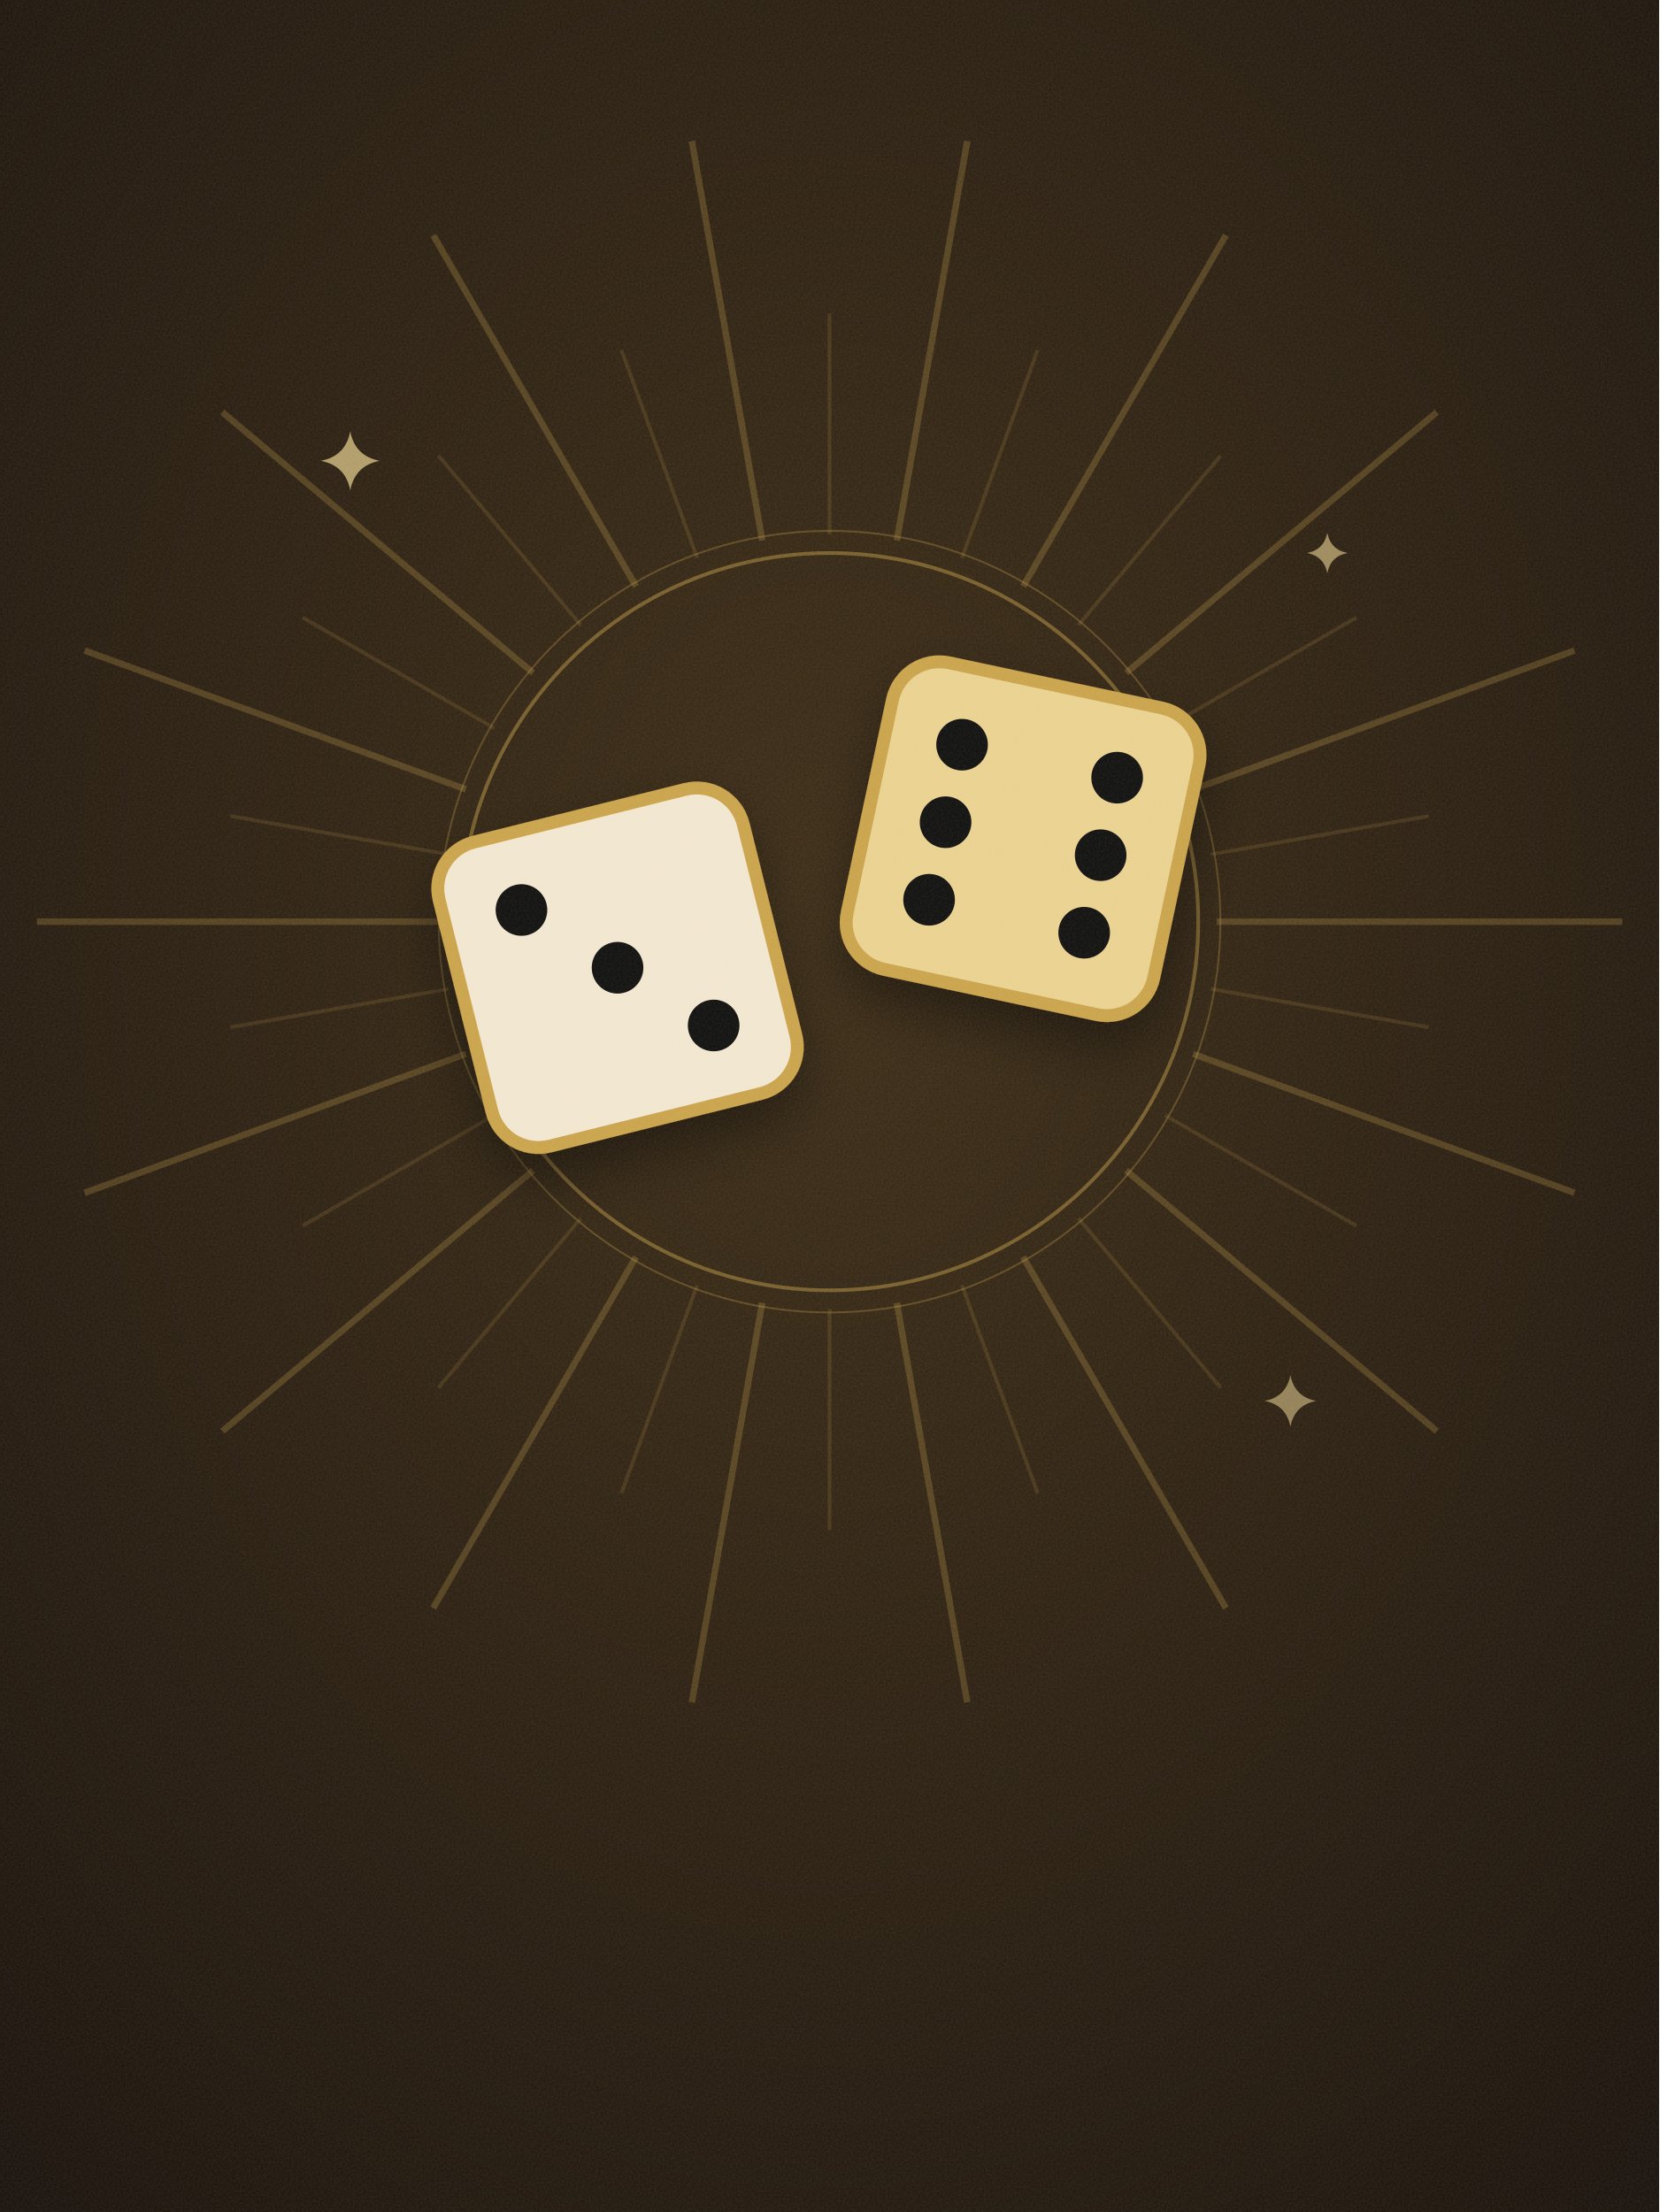
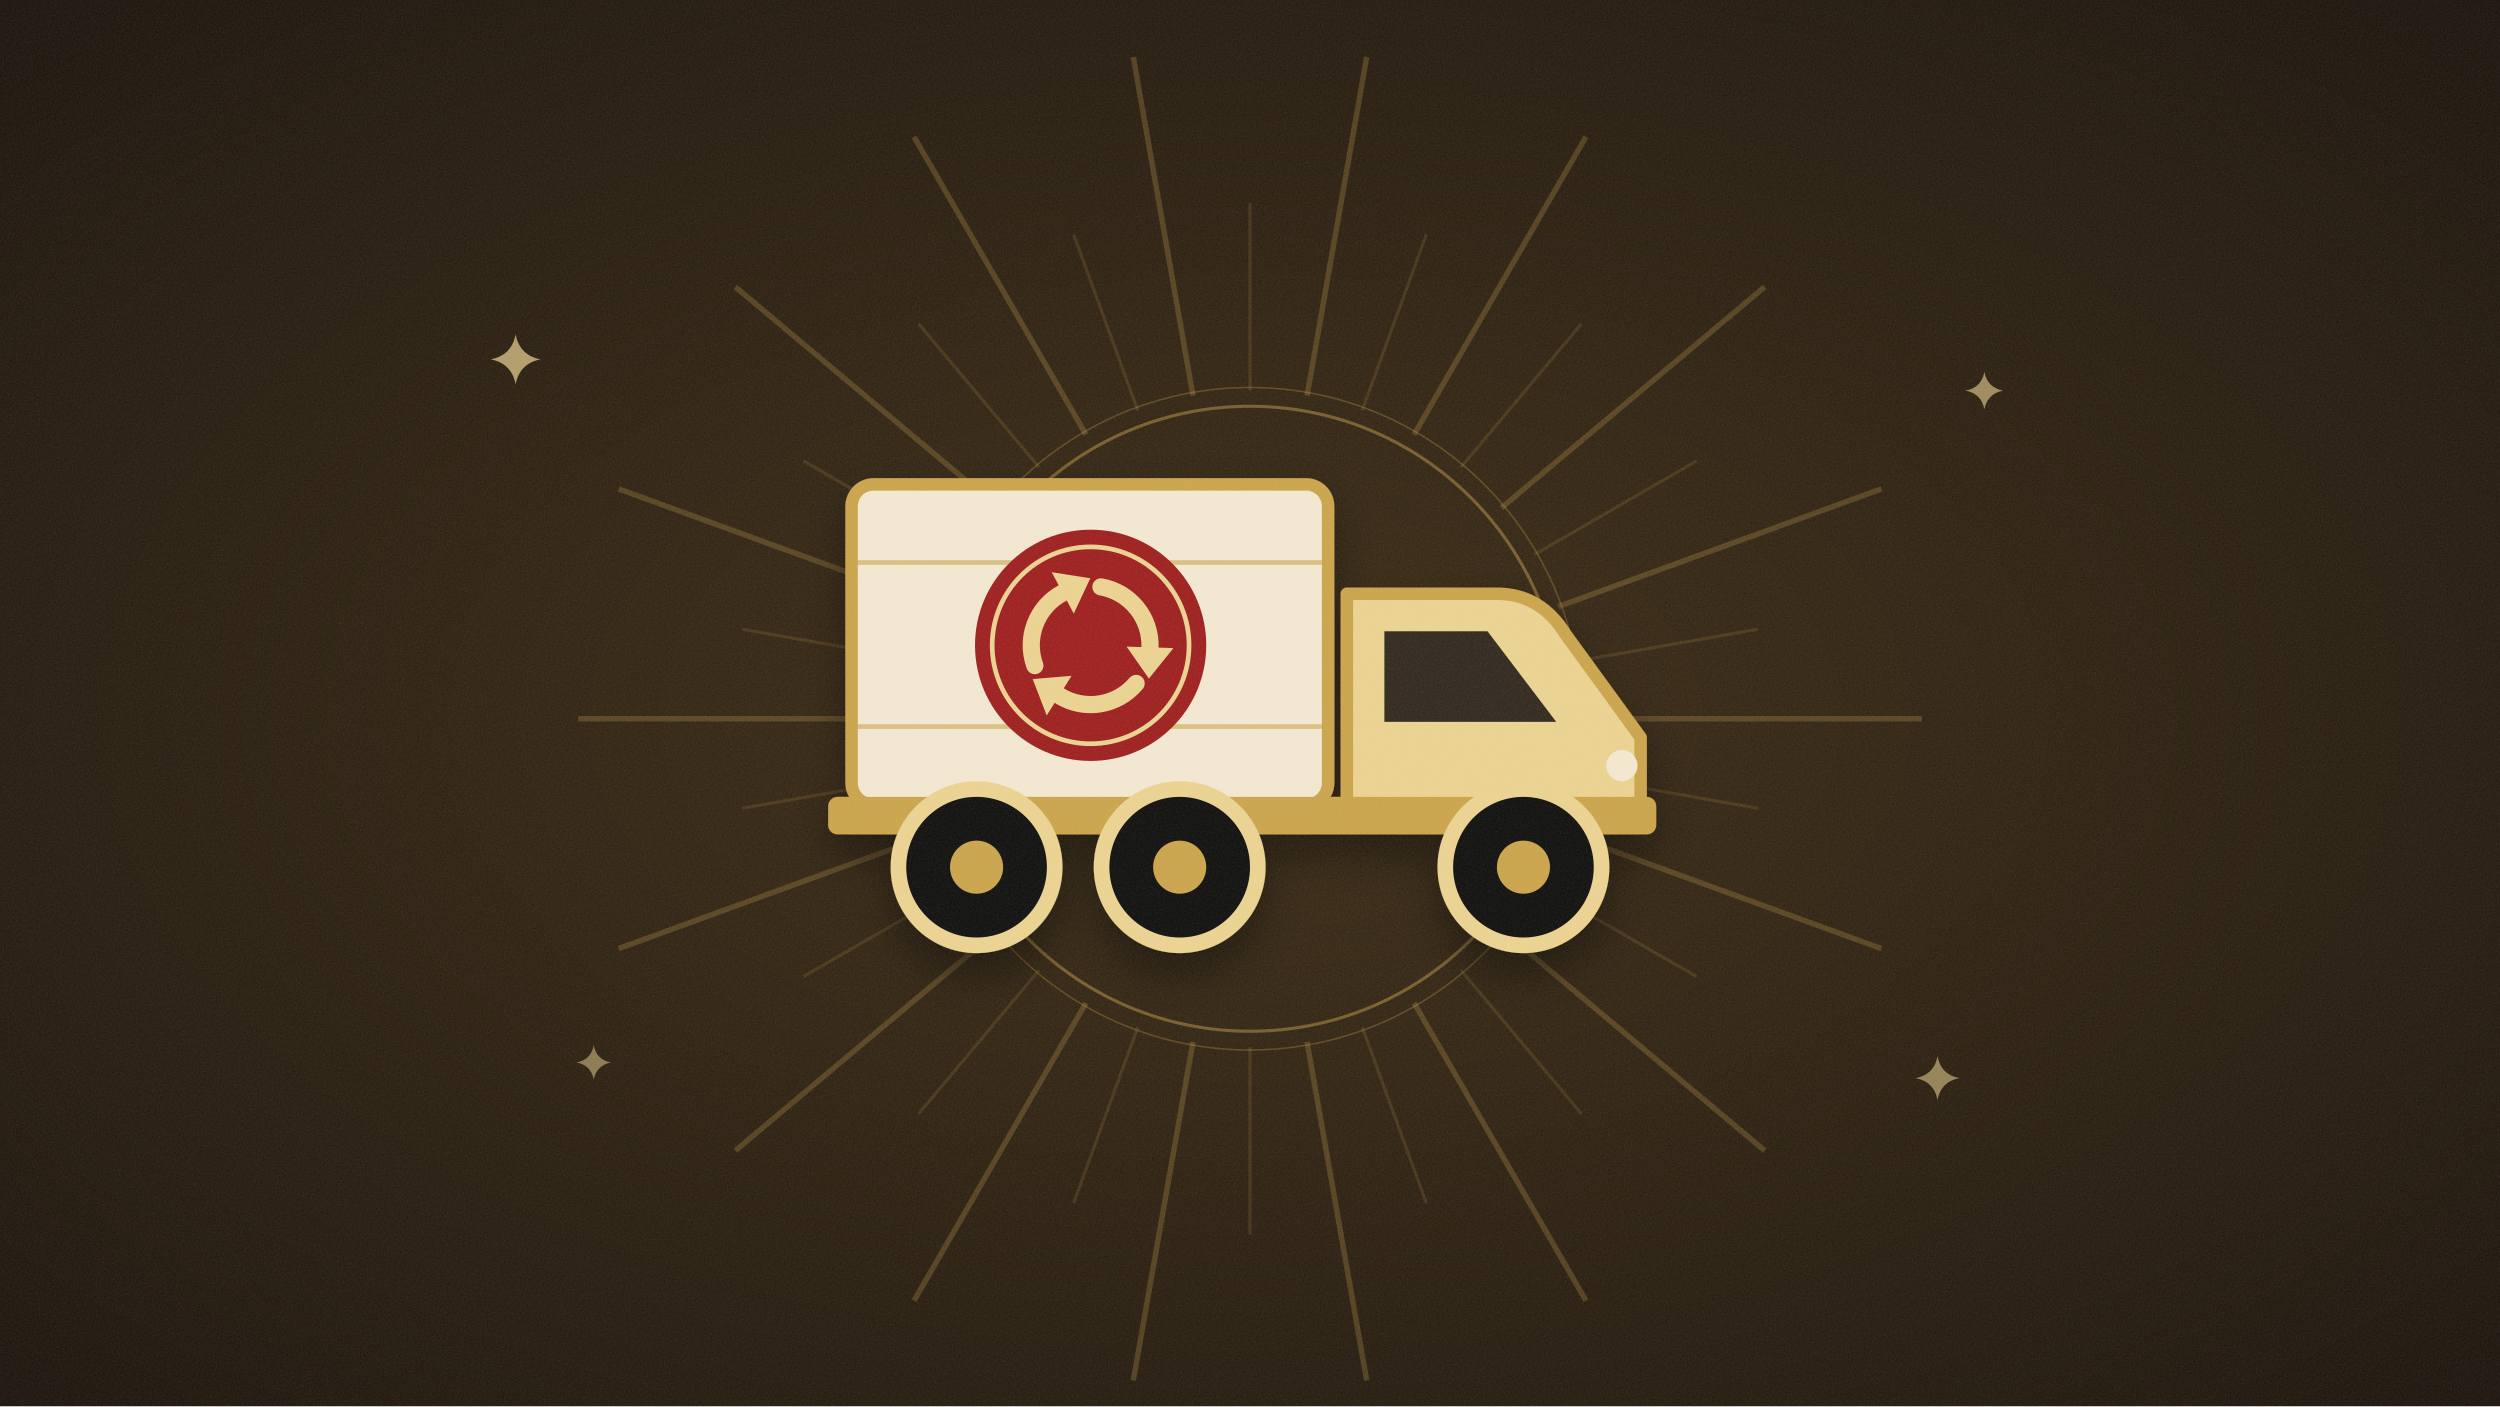
- <svg xmlns="http://www.w3.org/2000/svg" viewBox="0 0 900 1200" width="900" height="1200">
+ <svg xmlns="http://www.w3.org/2000/svg" viewBox="0 0 1600 900" width="1600" height="900">
  <defs>
-     <radialGradient id="g" cx=".5" cy="0.42" r=".8">
+     <radialGradient id="g" cx=".5" cy="0.51" r=".8">
      <stop offset="0" stop-color="#3a2a14" />
      <stop offset="1" stop-color="#140d08" />
    </radialGradient>
    <filter id="shadow" x="-20%" y="-20%" width="140%" height="140%">
      <feDropShadow dx="0" dy="14" stdDeviation="14" flood-color="#000" flood-opacity=".45" />
    </filter>
    <filter id="n">
      <feTurbulence type="fractalNoise" baseFrequency=".9" numOctaves="3" stitchTiles="stitch" />
      <feColorMatrix values="0 0 0 0 1 0 0 0 0 .9 0 0 0 0 .75 0 0 0 .1 0" />
    </filter>
  </defs>
-   <rect width="900" height="1200" fill="url(#g)" />
-   <g transform="translate(0 0)">
+   <rect width="1600" height="900" fill="url(#g)" />
+   <g transform="translate(350 -40)">
    <line x1="660.0" y1="500.0" x2="880.0" y2="500.0" stroke="#c9a24a" stroke-width="3.5" opacity="0.26" />
    <line x1="656.8" y1="536.5" x2="775.0" y2="557.3" stroke="#c9a24a" stroke-width="2" opacity="0.16" />
    <line x1="647.3" y1="571.8" x2="854.1" y2="647.1" stroke="#c9a24a" stroke-width="3.5" opacity="0.26" />
    <line x1="631.9" y1="605.0" x2="735.8" y2="665.0" stroke="#c9a24a" stroke-width="2" opacity="0.16" />
    <line x1="610.9" y1="635.0" x2="779.4" y2="776.4" stroke="#c9a24a" stroke-width="3.5" opacity="0.26" />
    <line x1="585.0" y1="660.9" x2="662.1" y2="752.8" stroke="#c9a24a" stroke-width="2" opacity="0.16" />
    <line x1="555.0" y1="681.9" x2="665.0" y2="872.4" stroke="#c9a24a" stroke-width="3.5" opacity="0.26" />
    <line x1="521.8" y1="697.3" x2="562.9" y2="810.1" stroke="#c9a24a" stroke-width="2" opacity="0.16" />
    <line x1="486.5" y1="706.8" x2="524.7" y2="923.5" stroke="#c9a24a" stroke-width="3.5" opacity="0.26" />
    <line x1="450.0" y1="710.0" x2="450.0" y2="830.0" stroke="#c9a24a" stroke-width="2" opacity="0.16" />
    <line x1="413.5" y1="706.8" x2="375.3" y2="923.5" stroke="#c9a24a" stroke-width="3.5" opacity="0.26" />
    <line x1="378.2" y1="697.3" x2="337.1" y2="810.1" stroke="#c9a24a" stroke-width="2" opacity="0.16" />
    <line x1="345.0" y1="681.9" x2="235.0" y2="872.4" stroke="#c9a24a" stroke-width="3.5" opacity="0.26" />
    <line x1="315.0" y1="660.9" x2="237.9" y2="752.8" stroke="#c9a24a" stroke-width="2" opacity="0.16" />
    <line x1="289.1" y1="635.0" x2="120.6" y2="776.4" stroke="#c9a24a" stroke-width="3.5" opacity="0.26" />
    <line x1="268.1" y1="605.0" x2="164.2" y2="665.0" stroke="#c9a24a" stroke-width="2" opacity="0.16" />
    <line x1="252.7" y1="571.8" x2="45.9" y2="647.1" stroke="#c9a24a" stroke-width="3.5" opacity="0.26" />
    <line x1="243.2" y1="536.5" x2="125.0" y2="557.3" stroke="#c9a24a" stroke-width="2" opacity="0.16" />
    <line x1="240.0" y1="500.0" x2="20.0" y2="500.0" stroke="#c9a24a" stroke-width="3.5" opacity="0.26" />
    <line x1="243.2" y1="463.5" x2="125.0" y2="442.7" stroke="#c9a24a" stroke-width="2" opacity="0.16" />
    <line x1="252.7" y1="428.2" x2="45.9" y2="352.9" stroke="#c9a24a" stroke-width="3.5" opacity="0.26" />
    <line x1="268.1" y1="395.0" x2="164.2" y2="335.0" stroke="#c9a24a" stroke-width="2" opacity="0.16" />
    <line x1="289.1" y1="365.0" x2="120.6" y2="223.6" stroke="#c9a24a" stroke-width="3.5" opacity="0.26" />
    <line x1="315.0" y1="339.1" x2="237.9" y2="247.2" stroke="#c9a24a" stroke-width="2" opacity="0.16" />
    <line x1="345.0" y1="318.1" x2="235.0" y2="127.6" stroke="#c9a24a" stroke-width="3.5" opacity="0.26" />
    <line x1="378.2" y1="302.7" x2="337.1" y2="189.9" stroke="#c9a24a" stroke-width="2" opacity="0.16" />
    <line x1="413.5" y1="293.2" x2="375.3" y2="76.5" stroke="#c9a24a" stroke-width="3.5" opacity="0.26" />
    <line x1="450.0" y1="290.0" x2="450.0" y2="170.0" stroke="#c9a24a" stroke-width="2" opacity="0.16" />
    <line x1="486.5" y1="293.2" x2="524.7" y2="76.5" stroke="#c9a24a" stroke-width="3.5" opacity="0.26" />
    <line x1="521.8" y1="302.7" x2="562.9" y2="189.9" stroke="#c9a24a" stroke-width="2" opacity="0.16" />
    <line x1="555.0" y1="318.1" x2="665.0" y2="127.6" stroke="#c9a24a" stroke-width="3.5" opacity="0.26" />
    <line x1="585.0" y1="339.1" x2="662.1" y2="247.2" stroke="#c9a24a" stroke-width="2" opacity="0.16" />
    <line x1="610.9" y1="365.0" x2="779.4" y2="223.6" stroke="#c9a24a" stroke-width="3.5" opacity="0.26" />
    <line x1="631.9" y1="395.0" x2="735.8" y2="335.0" stroke="#c9a24a" stroke-width="2" opacity="0.16" />
    <line x1="647.3" y1="428.2" x2="854.1" y2="352.9" stroke="#c9a24a" stroke-width="3.5" opacity="0.26" />
    <line x1="656.8" y1="463.5" x2="775.0" y2="442.7" stroke="#c9a24a" stroke-width="2" opacity="0.16" />
    <circle cx="450" cy="500" r="200" fill="none" stroke="#c9a24a" stroke-width="2" opacity=".45" />
    <circle cx="450" cy="500" r="212" fill="none" stroke="#c9a24a" stroke-width="1" opacity=".3" />
    <g filter="url(#shadow)">
-       <g transform="rotate(-14 335 525)">
-         <rect x="250" y="440" width="170" height="170" rx="26" fill="#f1e6cf" stroke="#c9a24a" stroke-width="7" />
-         <circle cx="292" cy="482" r="14" fill="#0d0a09" />
-         <circle cx="335" cy="525" r="14" fill="#0d0a09" />
-         <circle cx="378" cy="568" r="14" fill="#0d0a09" />
-       </g>
-       <g transform="rotate(12 555 455)">
-         <rect x="470" y="370" width="170" height="170" rx="26" fill="#e9d18f" stroke="#c9a24a" stroke-width="7" />
-         <circle cx="512" cy="412" r="14" fill="#0d0a09" />
-         <circle cx="598" cy="412" r="14" fill="#0d0a09" />
-         <circle cx="512" cy="498" r="14" fill="#0d0a09" />
-         <circle cx="598" cy="498" r="14" fill="#0d0a09" />
-         <circle cx="512" cy="455" r="14" fill="#0d0a09" />
-         <circle cx="598" cy="455" r="14" fill="#0d0a09" />
-       </g>
+       <rect x="195" y="350" width="305" height="205" rx="14" fill="#f1e6cf" stroke="#c9a24a" stroke-width="8" />
+       <path d="M195 400H500M195 505H500" stroke="#c9a24a" stroke-width="3" opacity=".6" />
+       <circle cx="348" cy="453" r="74" fill="#9b1c1c" />
+       <circle cx="348" cy="453" r="63" fill="none" stroke="#e9d18f" stroke-width="3" />
+       <path d="M354.6 415.6A38 38 0 0 1 386.0 454.3" fill="none" stroke="#e9d18f" stroke-width="11" stroke-linecap="round" />
+       <path d="M385.3 474.3L401.0 454.8L371.0 453.8Z" fill="#e9d18f" />
+       <path d="M377.1 477.4A38 38 0 0 1 327.9 485.2" fill="none" stroke="#e9d18f" stroke-width="11" stroke-linecap="round" />
+       <path d="M310.9 474.6L319.9 497.9L335.8 472.5Z" fill="#e9d18f" />
+       <path d="M312.3 466.0A38 38 0 0 1 330.2 419.4" fill="none" stroke="#e9d18f" stroke-width="11" stroke-linecap="round" />
+       <path d="M347.8 410.1L323.1 406.2L337.2 432.7Z" fill="#e9d18f" />
+       <path d="M512 555V420H608Q636 420 652 446L700 512V555Z" fill="#e9d18f" stroke="#c9a24a" stroke-width="8" stroke-linejoin="round" />
+       <path d="M536 444H602L646 502H536Z" fill="#0d0a09" opacity=".85" />
+       <circle cx="688" cy="530" r="10" fill="#f1e6cf" />
+       <rect x="180" y="550" width="530" height="24" rx="6" fill="#c9a24a" />
+       <circle cx="275" cy="595" r="50" fill="#0d0a09" stroke="#e9d18f" stroke-width="10" />
+       <circle cx="275" cy="595" r="17" fill="#c9a24a" />
+       <circle cx="405" cy="595" r="50" fill="#0d0a09" stroke="#e9d18f" stroke-width="10" />
+       <circle cx="405" cy="595" r="17" fill="#c9a24a" />
+       <circle cx="625" cy="595" r="50" fill="#0d0a09" stroke="#e9d18f" stroke-width="10" />
+       <circle cx="625" cy="595" r="17" fill="#c9a24a" />
    </g>
  </g>
-   <path d="M190 234Q192.56 247.44 206 250Q192.56 252.56 190 266Q187.44 252.56 174 250Q187.44 247.44 190 234Z" fill="#e9d18f" opacity="0.7" />
-   <path d="M720 289Q721.76 298.24 731 300Q721.76 301.76 720 311Q718.24 301.76 709 300Q718.24 298.24 720 289Z" fill="#e9d18f" opacity="0.6" />
-   <path d="M700 746Q702.24 757.76 714 760Q702.24 762.24 700 774Q697.76 762.24 686 760Q697.76 757.76 700 746Z" fill="#e9d18f" opacity="0.55" />
-   <rect width="900" height="1200" filter="url(#n)" />
+   <path d="M330 214Q332.56 227.44 346 230Q332.56 232.56 330 246Q327.44 232.56 314 230Q327.44 227.44 330 214Z" fill="#e9d18f" opacity="0.7" />
+   <path d="M1270 238Q1271.92 248.08 1282 250Q1271.92 251.92 1270 262Q1268.08 251.92 1258 250Q1268.08 248.08 1270 238Z" fill="#e9d18f" opacity="0.6" />
+   <path d="M1240 676Q1242.24 687.76 1254 690Q1242.24 692.24 1240 704Q1237.76 692.24 1226 690Q1237.76 687.76 1240 676Z" fill="#e9d18f" opacity="0.55" />
+   <path d="M380 669Q381.76 678.24 391 680Q381.76 681.76 380 691Q378.24 681.76 369 680Q378.24 678.24 380 669Z" fill="#e9d18f" opacity="0.5" />
+   <rect width="1600" height="900" filter="url(#n)" />
</svg>
